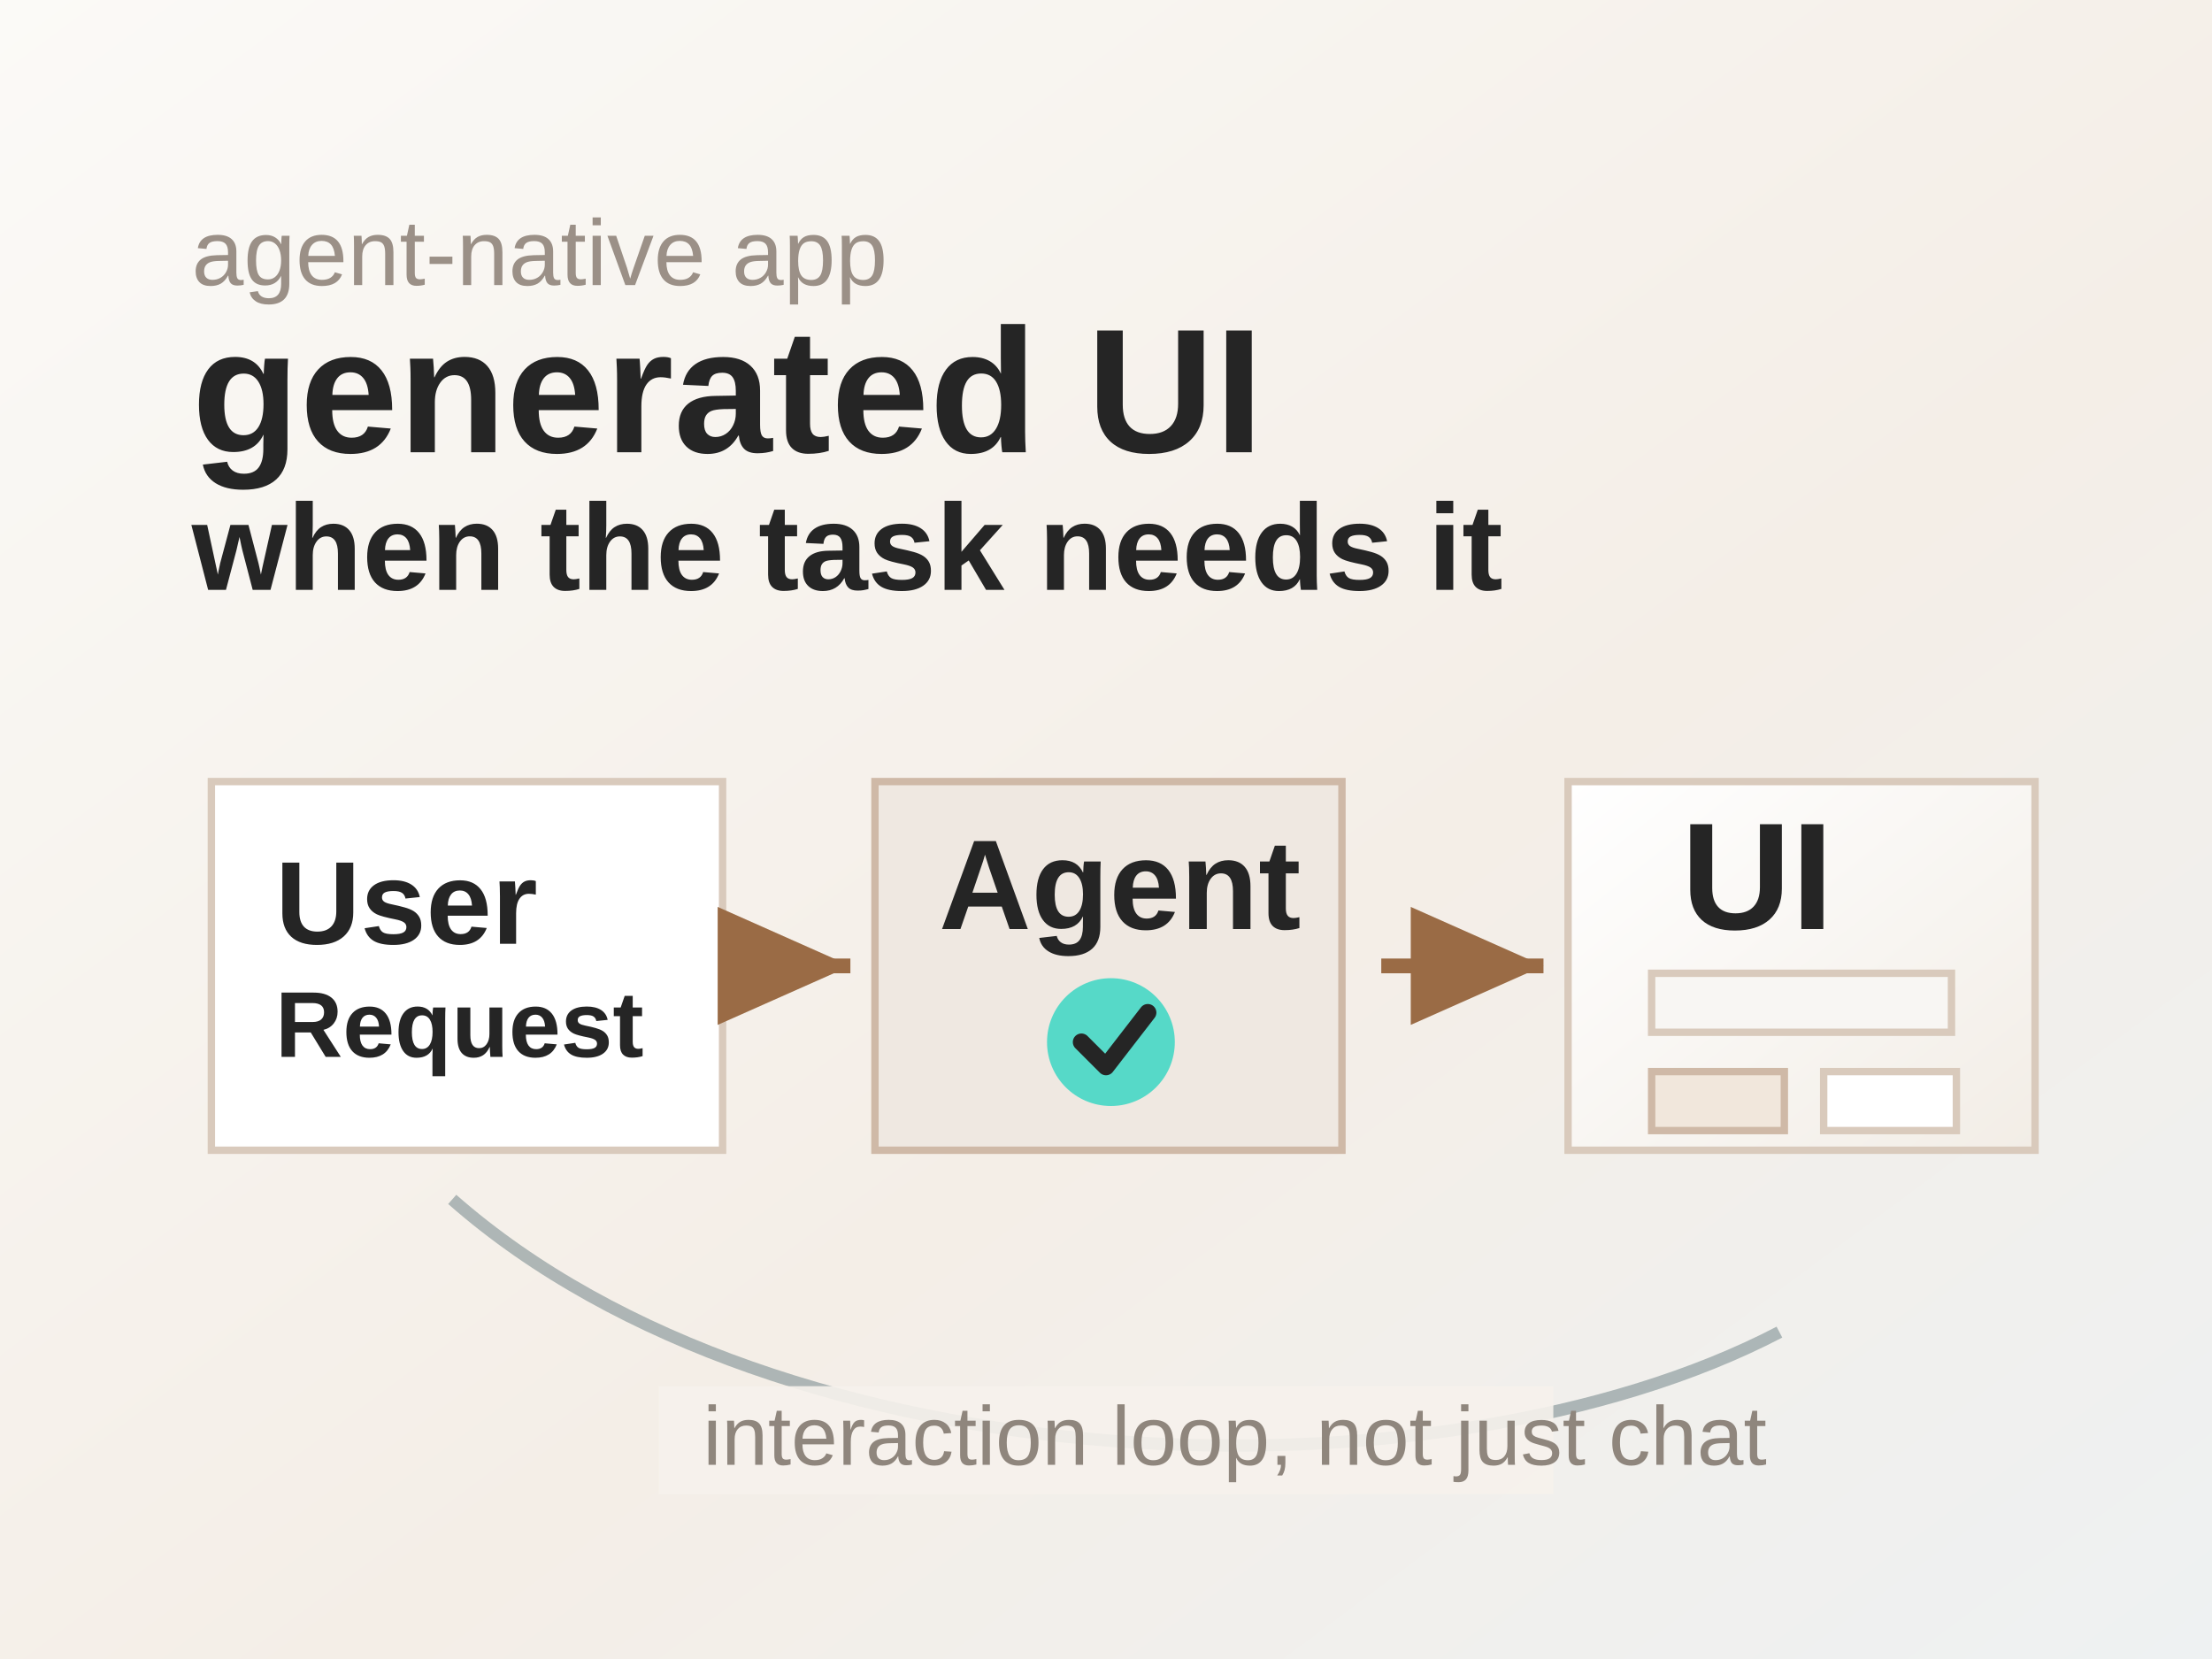
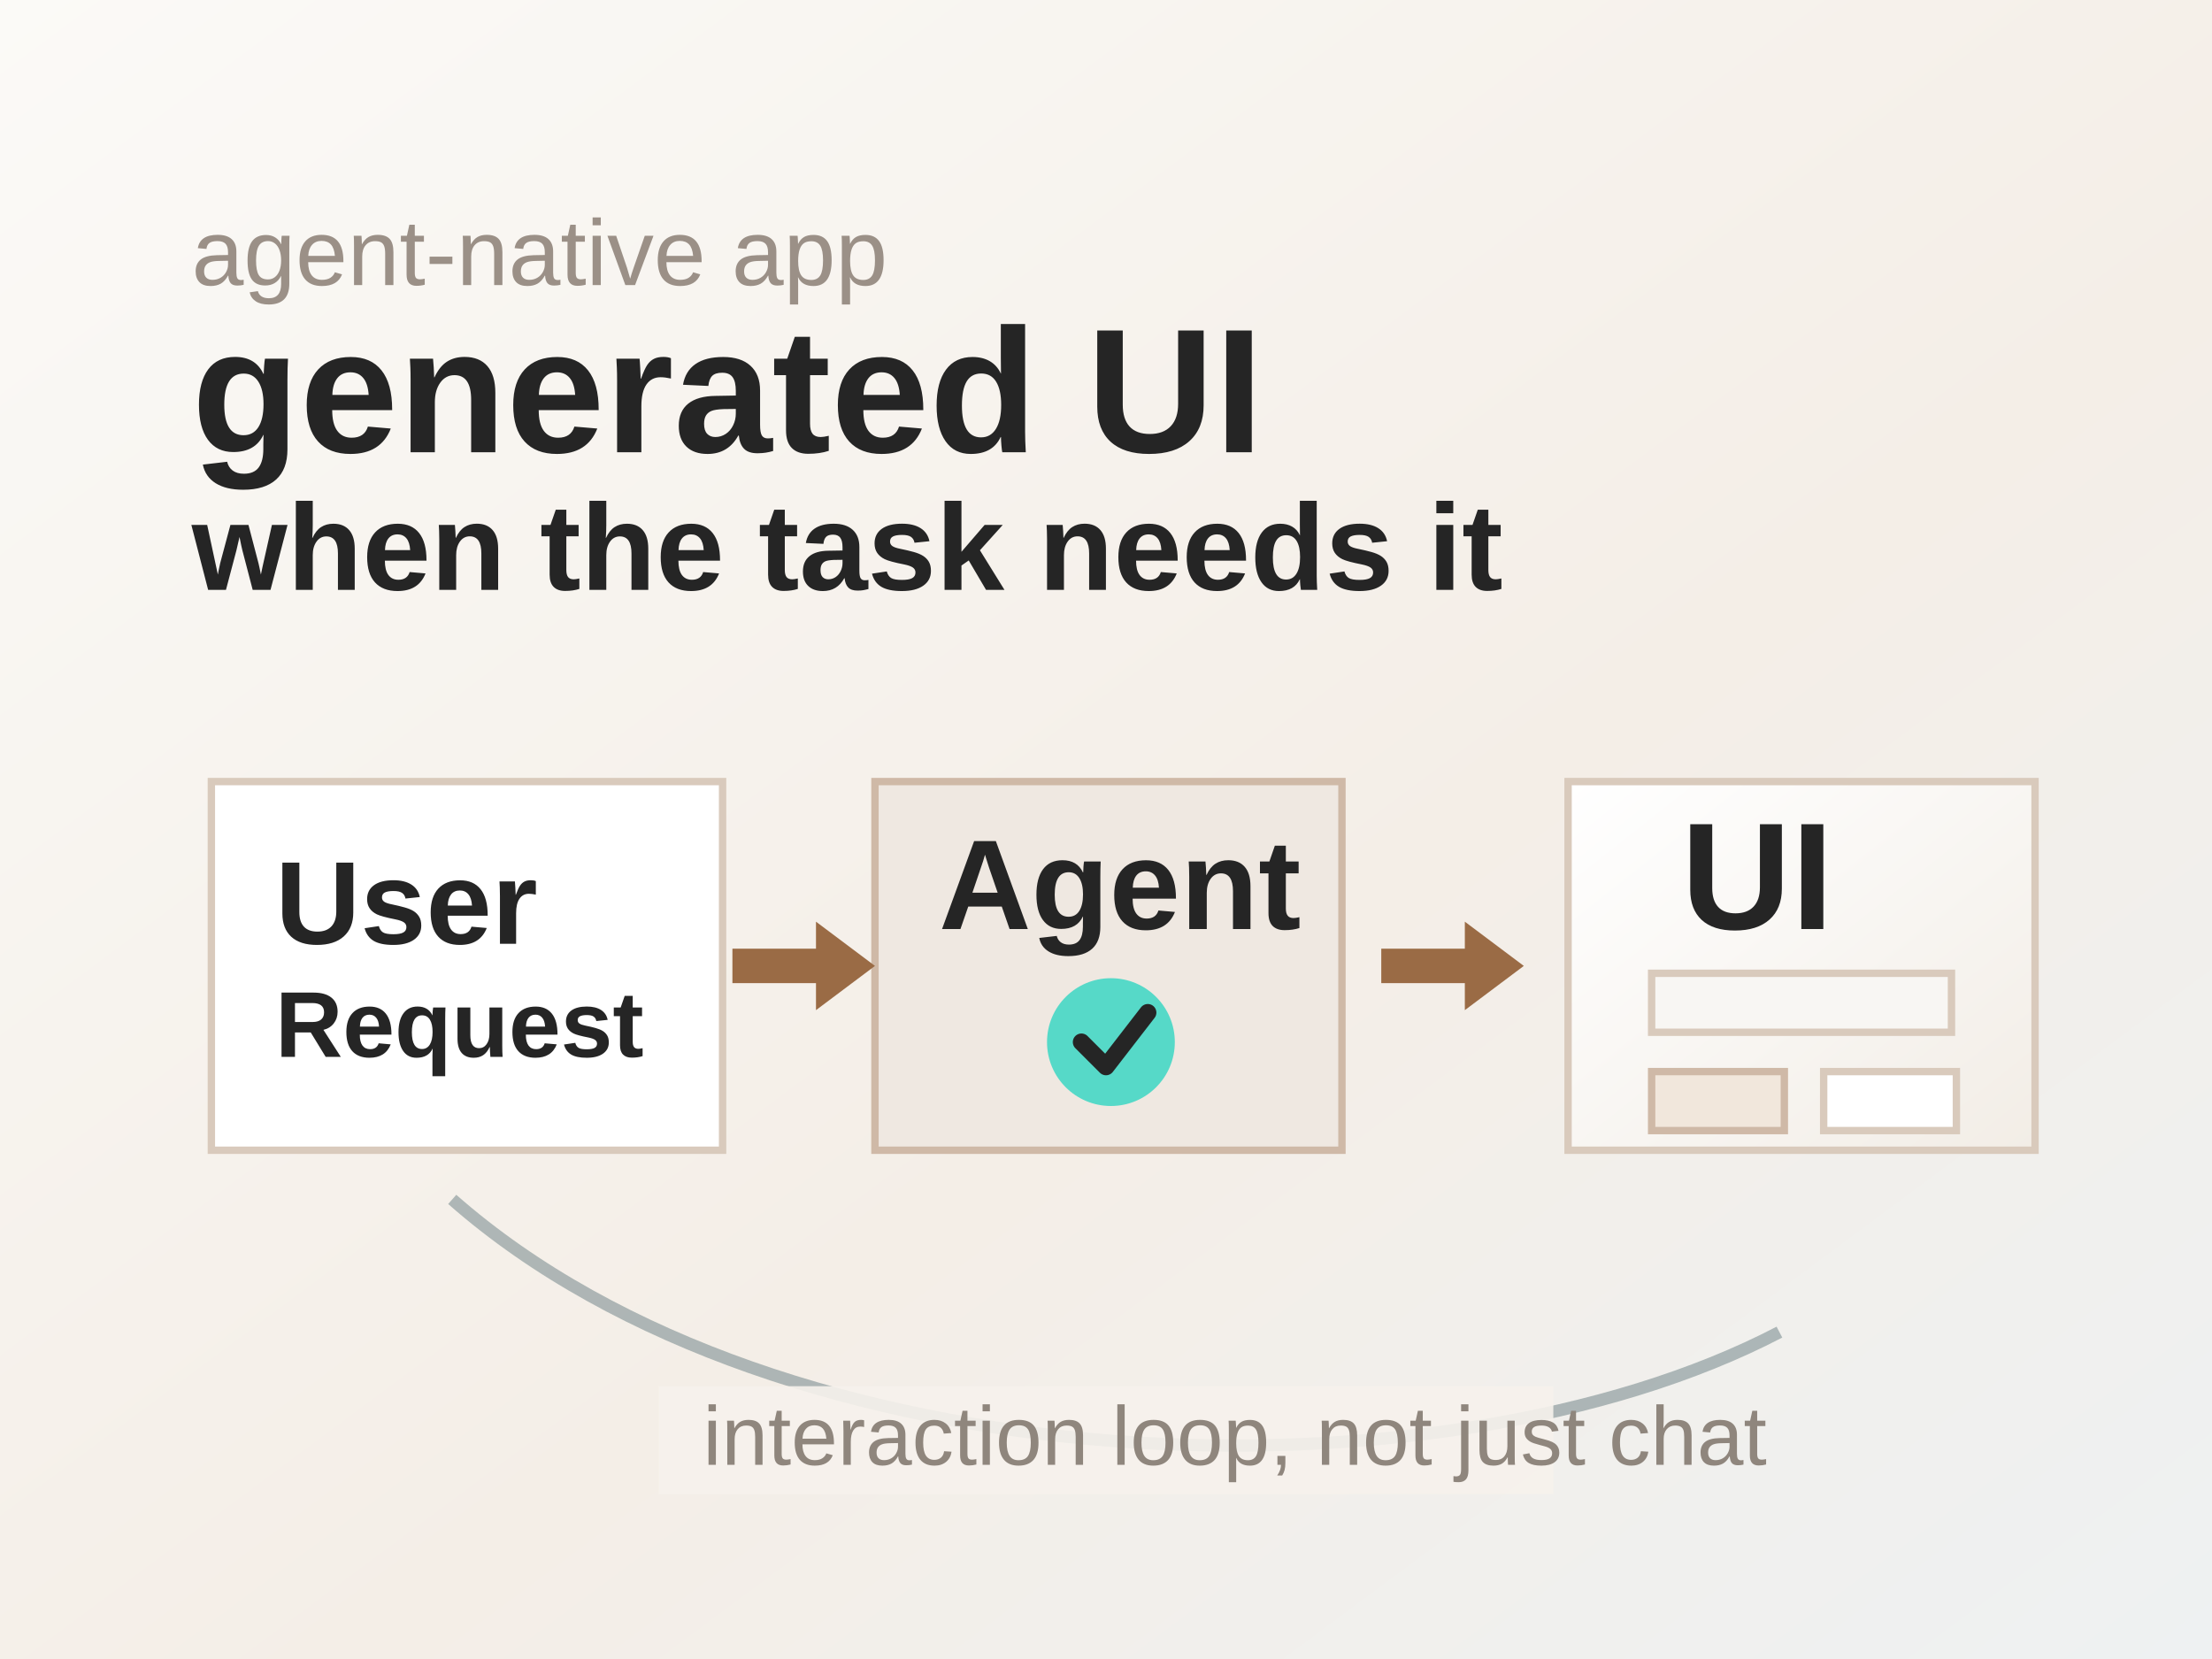
<svg xmlns="http://www.w3.org/2000/svg" viewBox="0 0 900 675" role="img" aria-labelledby="title desc">
  <defs>
    <linearGradient id="bg" x1="0" x2="1" y1="0" y2="1">
      <stop offset="0" stop-color="#fbfaf7" />
      <stop offset="0.58" stop-color="#f4eee7" />
      <stop offset="1" stop-color="#eef1f2" />
    </linearGradient>
    <linearGradient id="surface" x1="0" x2="1" y1="0" y2="1">
      <stop offset="0" stop-color="#ffffff" />
      <stop offset="1" stop-color="#f2ede6" />
    </linearGradient>
-     <marker id="arrow" markerWidth="12" markerHeight="12" refX="9" refY="4" orient="auto" markerUnits="strokeWidth">
-       <path d="M0,0 L9,4 L0,8 Z" fill="#9a6b45" />
-     </marker>
+     <g id="node-arrow">
+       <path d="M0,-7 H34 V-18 L58,0 L34,18 V7 H0 Z" fill="#9a6b45" />
+     </g>
  </defs>
  <rect width="900" height="675" fill="url(#bg)" />
  <text x="78" y="116" fill="#9b9087" font-family="Arial, sans-serif" font-size="38">agent-native app</text>
  <text x="78" y="184" fill="#252525" font-family="Arial, sans-serif" font-size="72" font-weight="700">generated UI</text>
  <text x="78" y="240" fill="#252525" font-family="Arial, sans-serif" font-size="50" font-weight="700">when the task needs it</text>
  <g transform="translate(86 318)">
    <rect width="208" height="150" fill="#ffffff" stroke="#d9cabc" stroke-width="3" />
    <text x="26" y="66" fill="#252525" font-family="Arial, sans-serif" font-size="48" font-weight="700">User</text>
    <text x="26" y="112" fill="#252525" font-family="Arial, sans-serif" font-size="38" font-weight="700">Request</text>
  </g>
  <g transform="translate(356 318)">
    <rect width="190" height="150" fill="#efe8e1" stroke="#cfb9a7" stroke-width="3" />
    <text x="26" y="60" fill="#252525" font-family="Arial, sans-serif" font-size="52" font-weight="700">Agent</text>
    <circle cx="96" cy="106" r="26" fill="#4fd8c6" opacity="0.95" />
    <path d="M84 106 L94 116 L111 94" fill="none" stroke="#252525" stroke-width="7" stroke-linecap="round" stroke-linejoin="round" />
  </g>
  <g transform="translate(638 318)">
    <rect width="190" height="150" fill="url(#surface)" stroke="#d9cabc" stroke-width="3" />
    <text x="46" y="60" fill="#252525" font-family="Arial, sans-serif" font-size="62" font-weight="700">UI</text>
    <rect x="34" y="78" width="122" height="24" fill="#f8f6f3" stroke="#d9cabc" stroke-width="3" />
    <rect x="34" y="118" width="54" height="24" fill="#f1e7dc" stroke="#cfb9a7" stroke-width="3" />
    <rect x="104" y="118" width="54" height="24" fill="#ffffff" stroke="#d9cabc" stroke-width="3" />
  </g>
-   <path d="M308 393 L346 393" fill="none" stroke="#9a6b45" stroke-width="6" marker-end="url(#arrow)" />
-   <path d="M562 393 L628 393" fill="none" stroke="#9a6b45" stroke-width="6" marker-end="url(#arrow)" />
+   <use href="#node-arrow" x="298" y="393" />
+   <use href="#node-arrow" x="562" y="393" />
  <path d="M724 542 C586 614, 318 606, 184 488" fill="none" stroke="#879799" stroke-width="5" opacity="0.65" />
  <rect x="268" y="564" width="364" height="44" fill="#f6f2ec" opacity="0.9" />
  <text x="286" y="596" fill="#8f867d" font-family="Arial, sans-serif" font-size="34">interaction loop, not just chat</text>
</svg>
